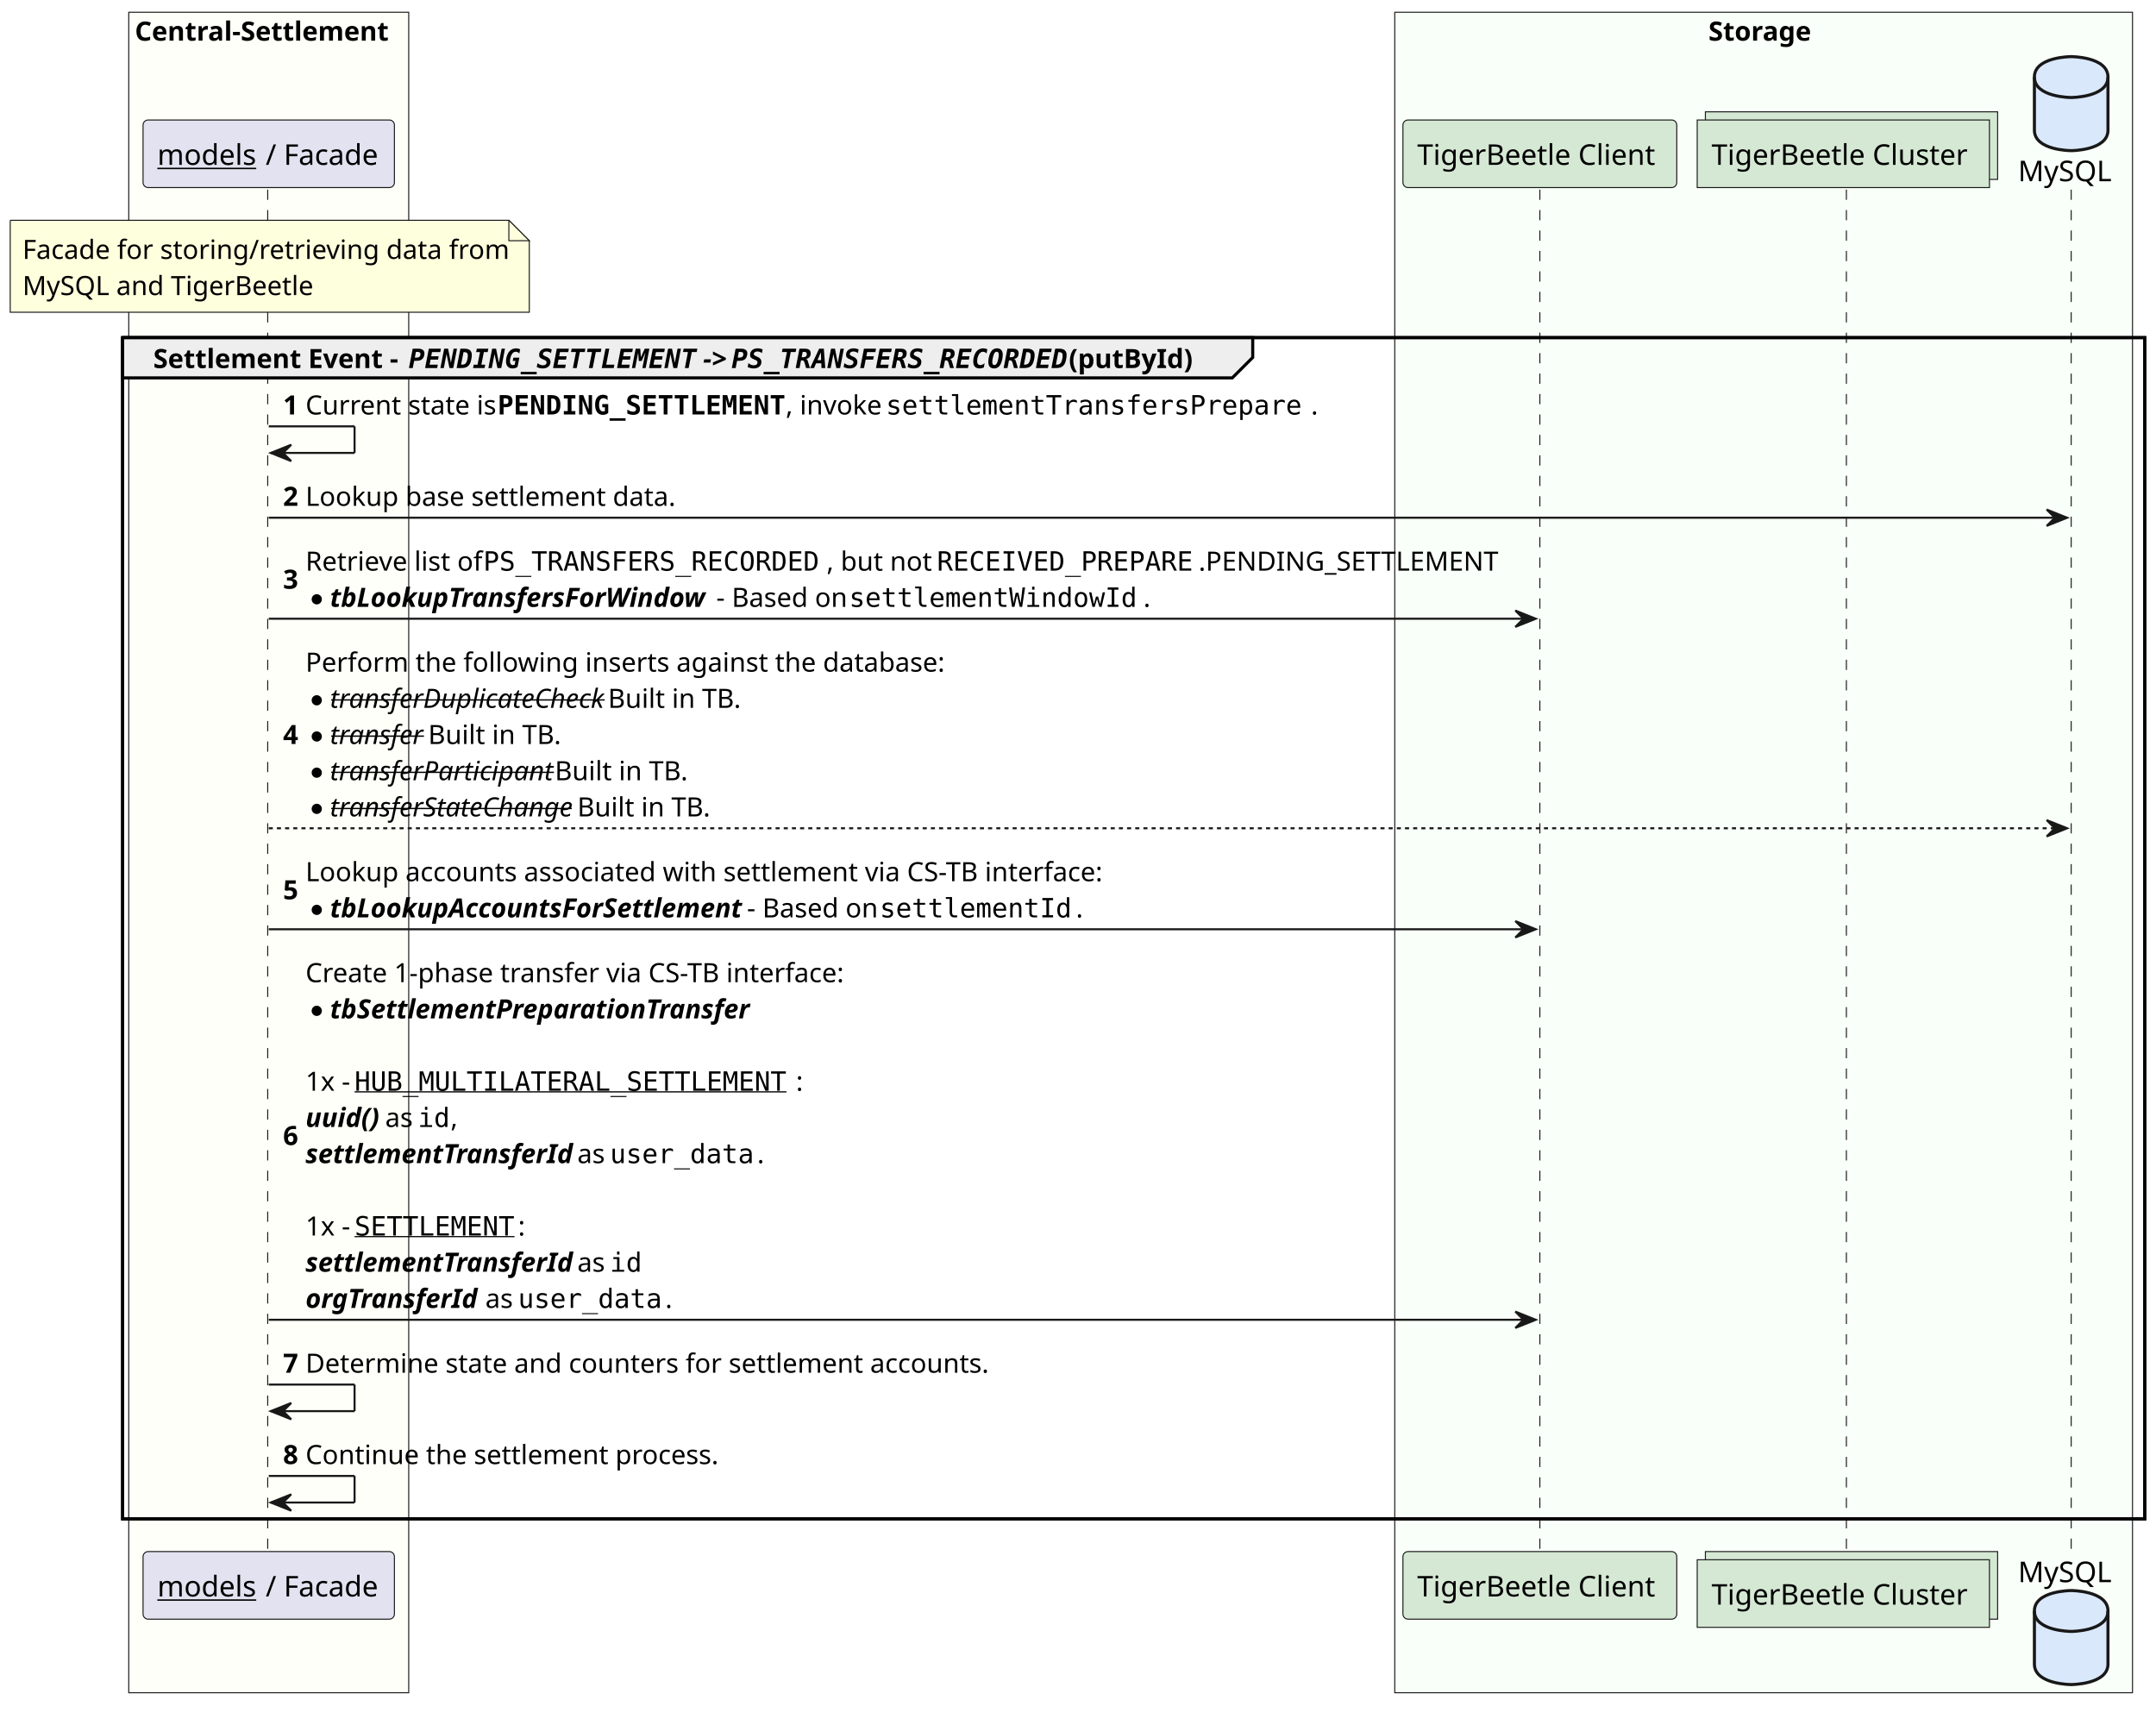
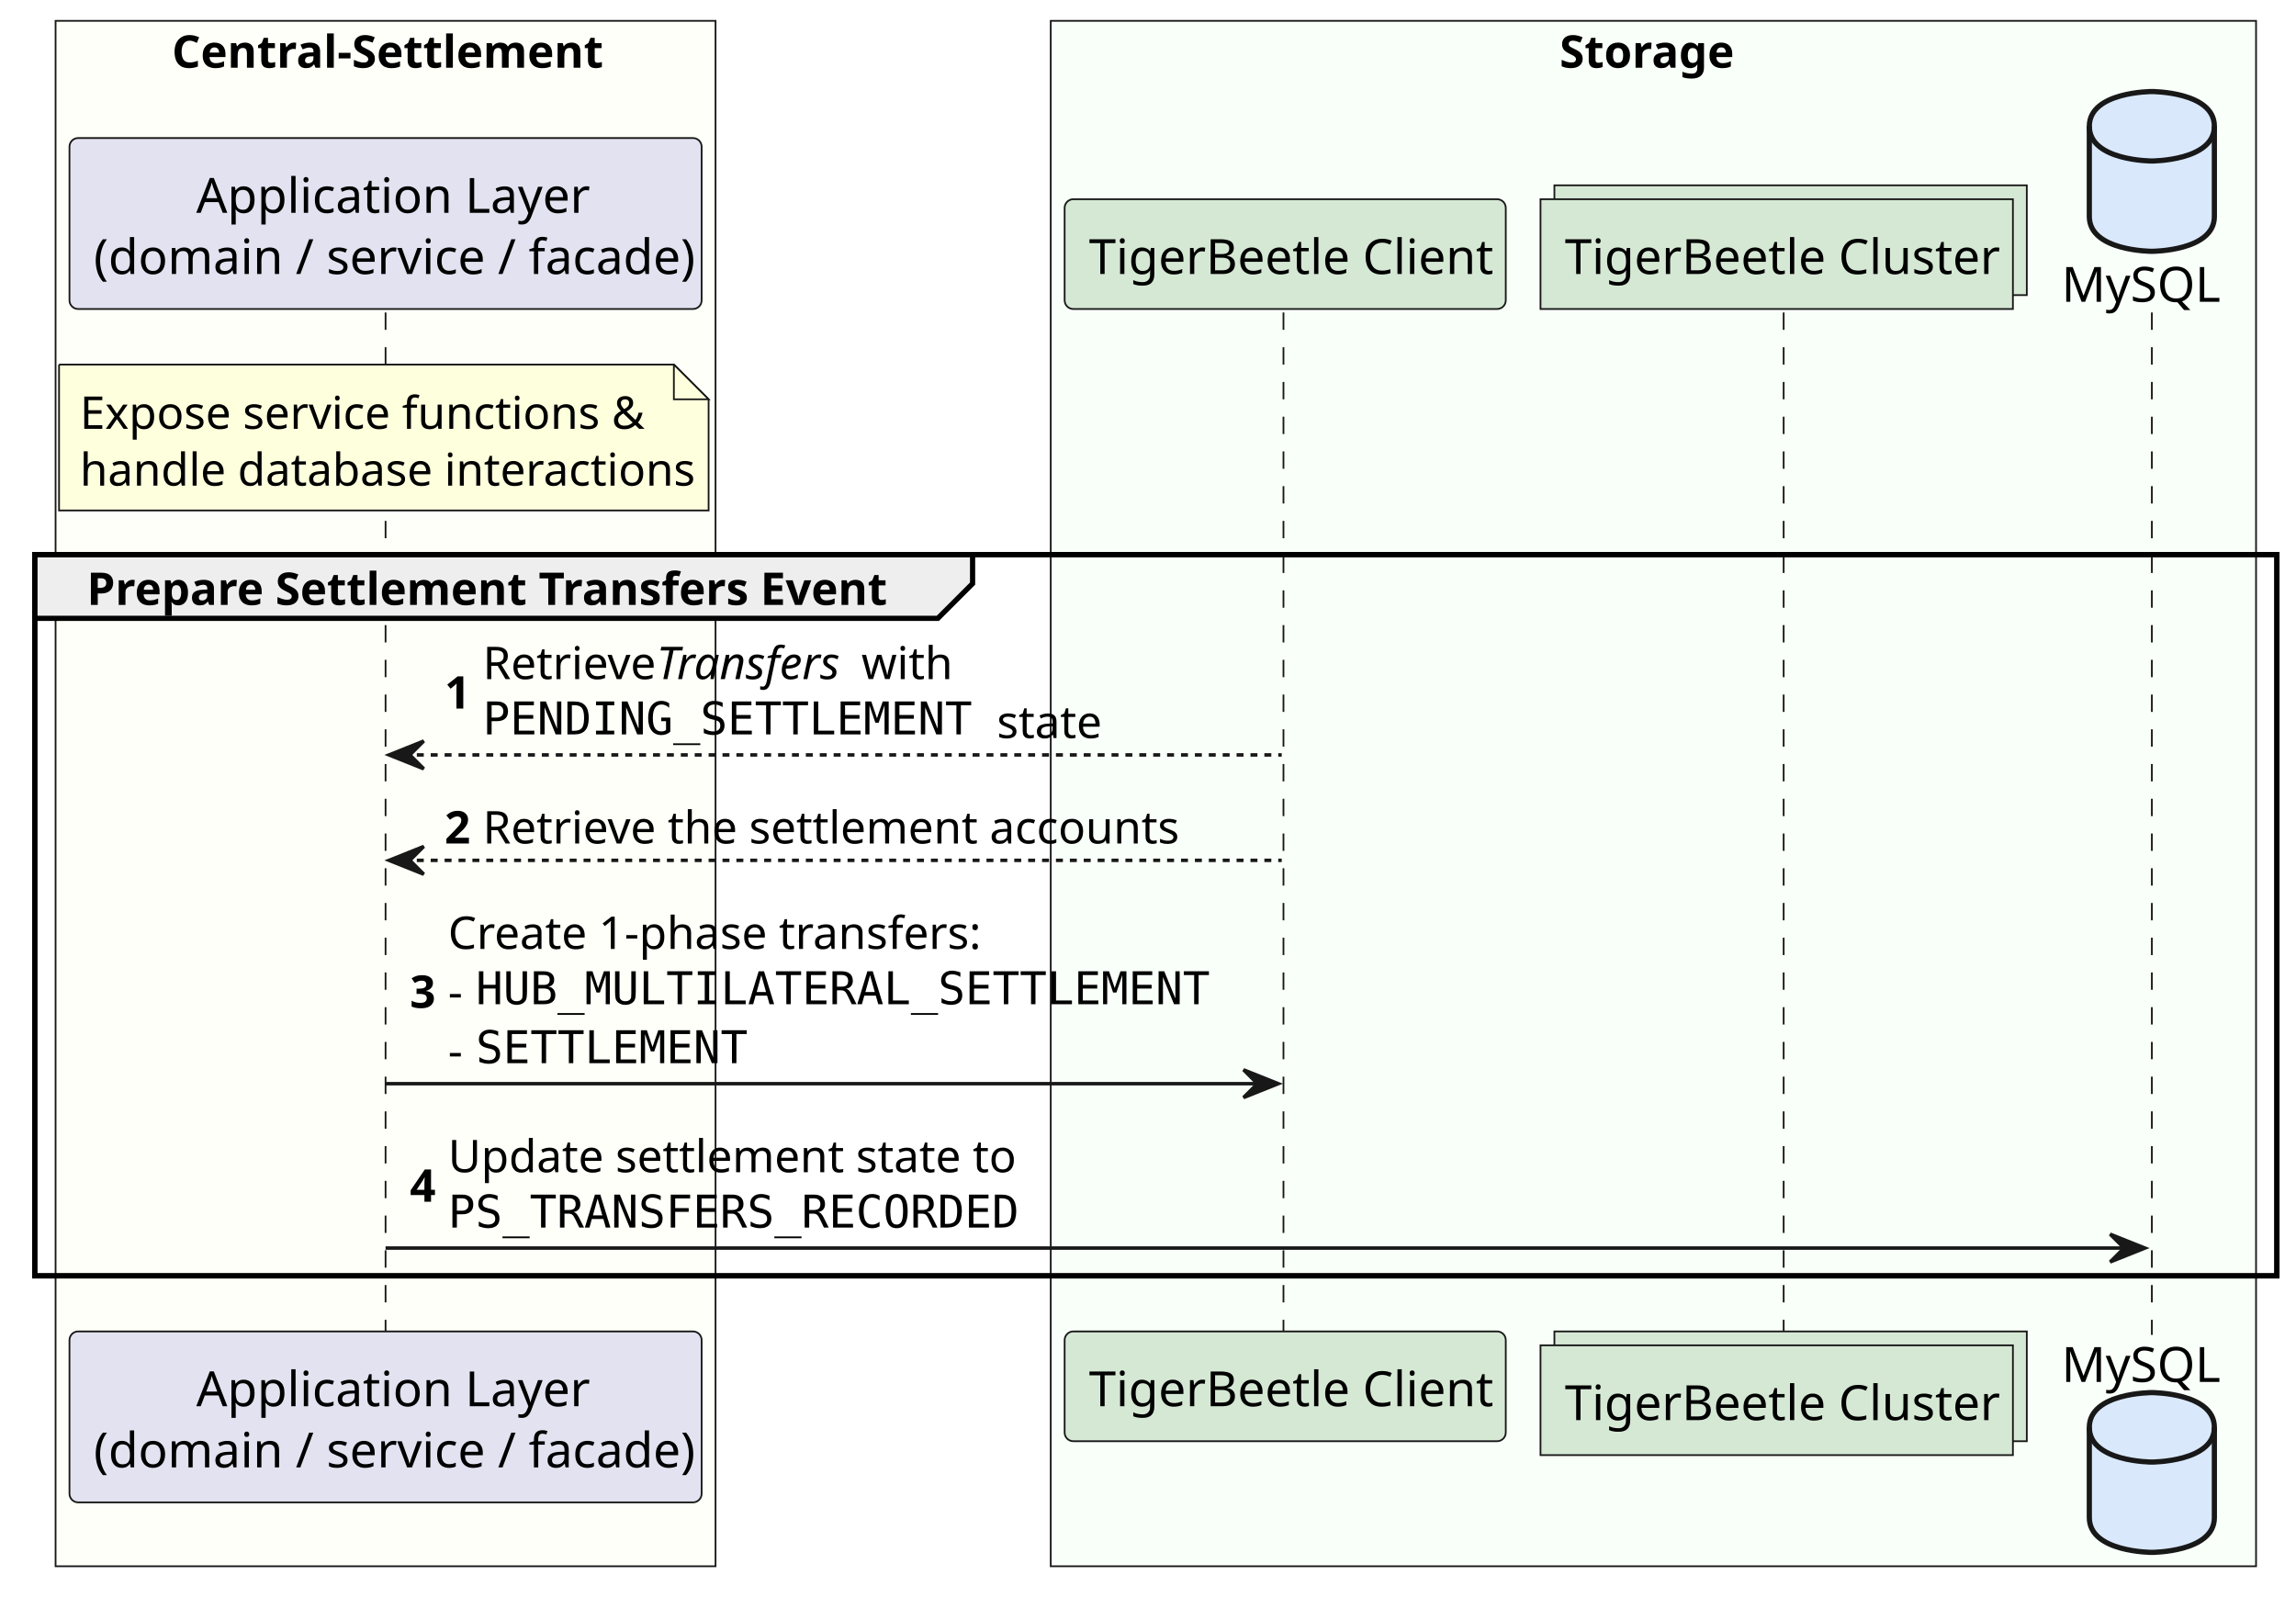
- <svg xmlns="http://www.w3.org/2000/svg" contentStyleType="text/css" height="841px" preserveAspectRatio="none" style="width:1055px;height:841px;background:#FFFFFF;" version="1.1" viewBox="0 0 1055 841" width="1055px" zoomAndPan="magnify">
+ <svg xmlns="http://www.w3.org/2000/svg" contentStyleType="text/css" height="463px" preserveAspectRatio="none" style="width:661px;height:463px;background:#FFFFFF;" version="1.1" viewBox="0 0 661 463" width="661px" zoomAndPan="magnify">
  <defs />
  <g>
-     <rect fill="#FFFFF9" height="822.198" style="stroke:#181818;stroke-width:0.5;" width="137" x="63" y="6" />
-     <text fill="#000000" font-family="sans-serif" font-size="13" font-weight="bold" lengthAdjust="spacing" textLength="128" x="66" y="19.897">Central-Settlement</text>
-     <rect fill="#F9FFF9" height="822.198" style="stroke:#181818;stroke-width:0.5;" width="361" x="682.5" y="6" />
-     <text fill="#000000" font-family="sans-serif" font-size="13" font-weight="bold" lengthAdjust="spacing" textLength="51" x="836" y="19.897">Storage</text>
-     <rect height="577.944" style="stroke:#000000;stroke-width:1.5;fill:none;" width="989.5" x="60" y="165.186" />
-     <line style="stroke:#181818;stroke-width:0.5;fill:none;stroke-dasharray:5.0,5.0;" x1="131" x2="131" y1="92.774" y2="760.13" />
-     <line style="stroke:#181818;stroke-width:0.5;fill:none;stroke-dasharray:5.0,5.0;" x1="753.5" x2="753.5" y1="92.774" y2="760.13" />
-     <line style="stroke:#181818;stroke-width:0.5;fill:none;stroke-dasharray:5.0,5.0;" x1="903.5" x2="903.5" y1="92.774" y2="760.13" />
-     <line style="stroke:#181818;stroke-width:0.5;fill:none;stroke-dasharray:5.0,5.0;" x1="1013.5" x2="1013.5" y1="92.774" y2="760.13" />
-     <rect fill="#E2E2F0" height="33.068" rx="2.5" ry="2.5" style="stroke:#181818;stroke-width:0.5;" width="123" x="70" y="58.706" />
-     <text fill="#000000" font-family="sans-serif" font-size="14" lengthAdjust="spacing" text-decoration="underline" textLength="49" x="77" y="80.672">models</text>
-     <text fill="#000000" font-family="sans-serif" font-size="14" lengthAdjust="spacing" textLength="56" x="130" y="80.672">/ Facade</text>
-     <rect fill="#E2E2F0" height="33.068" rx="2.5" ry="2.5" style="stroke:#181818;stroke-width:0.5;" width="123" x="70" y="759.13" />
-     <text fill="#000000" font-family="sans-serif" font-size="14" lengthAdjust="spacing" text-decoration="underline" textLength="49" x="77" y="781.096">models</text>
-     <text fill="#000000" font-family="sans-serif" font-size="14" lengthAdjust="spacing" textLength="56" x="130" y="781.096">/ Facade</text>
-     <rect fill="#D5E8D4" height="33.068" rx="2.5" ry="2.5" style="stroke:#181818;stroke-width:0.5;" width="134" x="686.5" y="58.706" />
-     <text fill="#000000" font-family="sans-serif" font-size="14" lengthAdjust="spacing" textLength="120" x="693.5" y="80.672">TigerBeetle Client</text>
-     <rect fill="#D5E8D4" height="33.068" rx="2.5" ry="2.5" style="stroke:#181818;stroke-width:0.5;" width="134" x="686.5" y="759.13" />
-     <text fill="#000000" font-family="sans-serif" font-size="14" lengthAdjust="spacing" textLength="120" x="693.5" y="781.096">TigerBeetle Client</text>
-     <rect fill="#D5E8D4" height="33.068" style="stroke:#181818;stroke-width:0.5;" width="143" x="834.5" y="54.706" />
-     <rect fill="#D5E8D4" height="33.068" style="stroke:#181818;stroke-width:0.5;" width="143" x="830.5" y="58.706" />
-     <text fill="#000000" font-family="sans-serif" font-size="14" lengthAdjust="spacing" textLength="129" x="837.5" y="80.672">TigerBeetle Cluster</text>
-     <rect fill="#D5E8D4" height="33.068" style="stroke:#181818;stroke-width:0.5;" width="143" x="834.5" y="759.13" />
-     <rect fill="#D5E8D4" height="33.068" style="stroke:#181818;stroke-width:0.5;" width="143" x="830.5" y="763.13" />
-     <text fill="#000000" font-family="sans-serif" font-size="14" lengthAdjust="spacing" textLength="129" x="837.5" y="785.096">TigerBeetle Cluster</text>
-     <text fill="#000000" font-family="sans-serif" font-size="14" lengthAdjust="spacing" textLength="46" x="987.5" y="88.672">MySQL</text>
-     <path d="M995.5,37.706 C995.5,27.706 1013.5,27.706 1013.5,27.706 C1013.5,27.706 1031.5,27.706 1031.5,37.706 L1031.5,63.706 C1031.5,73.706 1013.5,73.706 1013.5,73.706 C1013.5,73.706 995.5,73.706 995.5,63.706 L995.5,37.706 " fill="#DAE8FC" style="stroke:#181818;stroke-width:1.5;" />
-     <path d="M995.5,37.706 C995.5,47.706 1013.5,47.706 1013.5,47.706 C1013.5,47.706 1031.5,47.706 1031.5,37.706 " fill="none" style="stroke:#181818;stroke-width:1.5;" />
-     <text fill="#000000" font-family="sans-serif" font-size="14" lengthAdjust="spacing" textLength="46" x="987.5" y="774.096">MySQL</text>
-     <path d="M995.5,788.198 C995.5,778.198 1013.5,778.198 1013.5,778.198 C1013.5,778.198 1031.5,778.198 1031.5,788.198 L1031.5,814.198 C1031.5,824.198 1013.5,824.198 1013.5,824.198 C1013.5,824.198 995.5,824.198 995.5,814.198 L995.5,788.198 " fill="#DAE8FC" style="stroke:#181818;stroke-width:1.5;" />
-     <path d="M995.5,788.198 C995.5,798.198 1013.5,798.198 1013.5,798.198 C1013.5,798.198 1031.5,798.198 1031.5,788.198 " fill="none" style="stroke:#181818;stroke-width:1.5;" />
-     <path d="M5,107.774 L5,152.774 L259,152.774 L259,117.774 L249,107.774 L5,107.774 " fill="#FEFFDD" style="stroke:#181818;stroke-width:0.5;" />
-     <path d="M249,107.774 L249,117.774 L259,117.774 L249,107.774 " fill="#FEFFDD" style="stroke:#181818;stroke-width:0.5;" />
-     <text fill="#000000" font-family="sans-serif" font-size="13" lengthAdjust="spacing" textLength="233" x="11" y="126.671">Facade for storing/retrieving data from</text>
-     <text fill="#000000" font-family="sans-serif" font-size="13" lengthAdjust="spacing" textLength="139" x="11" y="144.377">MySQL and TigerBeetle</text>
-     <path d="M60,165.186 L613,165.186 L613,174.892 L603,184.892 L60,184.892 L60,165.186 " fill="#EEEEEE" style="stroke:#000000;stroke-width:1.5;" />
-     <rect fill="none" height="577.944" style="stroke:#000000;stroke-width:1.5;" width="989.5" x="60" y="165.186" />
-     <text fill="#000000" font-family="sans-serif" font-size="13" font-weight="bold" lengthAdjust="spacing" textLength="122" x="75" y="180.083">Settlement Event -</text>
-     <text fill="#000000" font-family="monospace" font-size="13" font-style="italic" font-weight="bold" lengthAdjust="spacing" textLength="141" x="200" y="180.083">PENDING_SETTLEMENT</text>
-     <text fill="#000000" font-family="sans-serif" font-size="13" font-style="italic" font-weight="bold" lengthAdjust="spacing" textLength="11" x="344" y="180.083">-&gt;</text>
-     <text fill="#000000" font-family="monospace" font-size="13" font-style="italic" font-weight="bold" lengthAdjust="spacing" textLength="162" x="358" y="180.083">PS_TRANSFERS_RECORDED</text>
-     <text fill="#000000" font-family="sans-serif" font-size="13" font-weight="bold" lengthAdjust="spacing" textLength="60" x="523" y="180.083">(putById)</text>
-     <line style="stroke:#181818;stroke-width:1.0;" x1="131.5" x2="173.5" y1="208.598" y2="208.598" />
-     <line style="stroke:#181818;stroke-width:1.0;" x1="173.5" x2="173.5" y1="208.598" y2="221.598" />
-     <line style="stroke:#181818;stroke-width:1.0;" x1="132.5" x2="173.5" y1="221.598" y2="221.598" />
-     <polygon fill="#181818" points="142.5,217.598,132.5,221.598,142.5,225.598,138.5,221.598" style="stroke:#181818;stroke-width:1.0;" />
-     <text fill="#000000" font-family="sans-serif" font-size="13" font-weight="bold" lengthAdjust="spacing" textLength="7" x="138.5" y="202.789">1</text>
-     <text fill="#000000" font-family="sans-serif" font-size="13" lengthAdjust="spacing" textLength="91" x="149.5" y="202.789">Current state is</text>
-     <text fill="#000000" font-family="monospace" font-size="13" font-weight="bold" lengthAdjust="spacing" textLength="141" x="243.5" y="202.789">PENDING_SETTLEMENT</text>
-     <text fill="#000000" font-family="sans-serif" font-size="13" lengthAdjust="spacing" textLength="46" x="384.5" y="202.789">, invoke</text>
-     <text fill="#000000" font-family="monospace" font-size="13" lengthAdjust="spacing" textLength="208" x="433.5" y="202.789">settlementTransfersPrepare</text>
-     <text fill="#000000" font-family="sans-serif" font-size="13" lengthAdjust="spacing" textLength="3" x="641.5" y="202.789">.</text>
-     <polygon fill="#181818" points="1001.5,249.304,1011.5,253.304,1001.5,257.304,1005.5,253.304" style="stroke:#181818;stroke-width:1.0;" />
-     <line style="stroke:#181818;stroke-width:1.0;" x1="131.5" x2="1007.5" y1="253.304" y2="253.304" />
-     <text fill="#000000" font-family="sans-serif" font-size="13" font-weight="bold" lengthAdjust="spacing" textLength="7" x="138.5" y="247.495">2</text>
-     <text fill="#000000" font-family="sans-serif" font-size="13" lengthAdjust="spacing" textLength="178" x="149.5" y="247.495">Lookup base settlement data.</text>
-     <polygon fill="#181818" points="741.5,298.716,751.5,302.716,741.5,306.716,745.5,302.716" style="stroke:#181818;stroke-width:1.0;" />
-     <line style="stroke:#181818;stroke-width:1.0;" x1="131.5" x2="747.5" y1="302.716" y2="302.716" />
-     <text fill="#000000" font-family="sans-serif" font-size="13" font-weight="bold" lengthAdjust="spacing" textLength="7" x="138.5" y="288.054">3</text>
-     <text fill="#000000" font-family="sans-serif" font-size="13" lengthAdjust="spacing" textLength="84" x="149.5" y="279.201">Retrieve list of</text>
-     <text fill="#000000" font-family="monospace" font-size="13" lengthAdjust="spacing" textLength="168" x="236.5" y="279.201">PS_TRANSFERS_RECORDED</text>
-     <text fill="#000000" font-family="sans-serif" font-size="13" lengthAdjust="spacing" textLength="51" x="404.5" y="279.201">, but not</text>
-     <text fill="#000000" font-family="monospace" font-size="13" lengthAdjust="spacing" textLength="128" x="458.5" y="279.201">RECEIVED_PREPARE</text>
-     <text fill="#000000" font-family="sans-serif" font-size="13" lengthAdjust="spacing" textLength="144" x="586.5" y="279.201">.PENDING_SETTLEMENT</text>
-     <ellipse cx="155" cy="293.216" fill="#000000" rx="2.5" ry="2.5" style="stroke:#000000;stroke-width:0.0;" />
-     <text fill="#000000" font-family="sans-serif" font-size="13" font-style="italic" font-weight="bold" lengthAdjust="spacing" textLength="186" x="161.5" y="296.907">tbLookupTransfersForWindow</text>
-     <text fill="#000000" font-family="sans-serif" font-size="13" lengthAdjust="spacing" textLength="62" x="350.5" y="296.907">- Based on</text>
-     <text fill="#000000" font-family="monospace" font-size="13" lengthAdjust="spacing" textLength="144" x="415.5" y="296.907">settlementWindowId</text>
-     <text fill="#000000" font-family="sans-serif" font-size="13" lengthAdjust="spacing" textLength="3" x="559.5" y="296.907">.</text>
-     <polygon fill="#181818" points="1001.5,401.246,1011.5,405.246,1001.5,409.246,1005.5,405.246" style="stroke:#181818;stroke-width:1.0;" />
-     <line style="stroke:#181818;stroke-width:1.0;stroke-dasharray:2.0,2.0;" x1="131.5" x2="1007.5" y1="405.246" y2="405.246" />
-     <text fill="#000000" font-family="sans-serif" font-size="13" font-weight="bold" lengthAdjust="spacing" textLength="7" x="138.5" y="364.025">4</text>
-     <text fill="#000000" font-family="sans-serif" font-size="13" lengthAdjust="spacing" textLength="304" x="149.5" y="328.613">Perform the following inserts against the database:</text>
-     <ellipse cx="155" cy="342.628" fill="#000000" rx="2.5" ry="2.5" style="stroke:#000000;stroke-width:0.0;" />
-     <text fill="#000000" font-family="sans-serif" font-size="13" font-style="italic" lengthAdjust="spacing" text-decoration="line-through" textLength="133" x="161.5" y="346.319">transferDuplicateCheck</text>
-     <text fill="#000000" font-family="sans-serif" font-size="13" lengthAdjust="spacing" textLength="62" x="297.5" y="346.319">Built in TB.</text>
-     <ellipse cx="155" cy="360.334" fill="#000000" rx="2.5" ry="2.5" style="stroke:#000000;stroke-width:0.0;" />
-     <text fill="#000000" font-family="sans-serif" font-size="13" font-style="italic" lengthAdjust="spacing" text-decoration="line-through" textLength="45" x="161.5" y="364.025">transfer</text>
-     <text fill="#000000" font-family="sans-serif" font-size="13" lengthAdjust="spacing" textLength="62" x="209.5" y="364.025">Built in TB.</text>
-     <ellipse cx="155" cy="378.04" fill="#000000" rx="2.5" ry="2.5" style="stroke:#000000;stroke-width:0.0;" />
-     <text fill="#000000" font-family="sans-serif" font-size="13" font-style="italic" lengthAdjust="spacing" text-decoration="line-through" textLength="107" x="161.5" y="381.731">transferParticipant</text>
-     <text fill="#000000" font-family="sans-serif" font-size="13" lengthAdjust="spacing" textLength="62" x="271.5" y="381.731">Built in TB.</text>
-     <ellipse cx="155" cy="395.746" fill="#000000" rx="2.5" ry="2.5" style="stroke:#000000;stroke-width:0.0;" />
-     <text fill="#000000" font-family="sans-serif" font-size="13" font-style="italic" lengthAdjust="spacing" text-decoration="line-through" textLength="118" x="161.5" y="399.437">transferStateChange</text>
-     <text fill="#000000" font-family="sans-serif" font-size="13" lengthAdjust="spacing" textLength="62" x="282.5" y="399.437">Built in TB.</text>
-     <polygon fill="#181818" points="741.5,450.658,751.5,454.658,741.5,458.658,745.5,454.658" style="stroke:#181818;stroke-width:1.0;" />
-     <line style="stroke:#181818;stroke-width:1.0;" x1="131.5" x2="747.5" y1="454.658" y2="454.658" />
-     <text fill="#000000" font-family="sans-serif" font-size="13" font-weight="bold" lengthAdjust="spacing" textLength="7" x="138.5" y="439.996">5</text>
-     <text fill="#000000" font-family="sans-serif" font-size="13" lengthAdjust="spacing" textLength="381" x="149.5" y="431.143">Lookup accounts associated with settlement via CS-TB interface:</text>
-     <ellipse cx="155" cy="445.158" fill="#000000" rx="2.5" ry="2.5" style="stroke:#000000;stroke-width:0.0;" />
-     <text fill="#000000" font-family="sans-serif" font-size="13" font-style="italic" font-weight="bold" lengthAdjust="spacing" textLength="201" x="161.5" y="448.849">tbLookupAccountsForSettlement</text>
-     <text fill="#000000" font-family="sans-serif" font-size="13" lengthAdjust="spacing" textLength="62" x="365.5" y="448.849">- Based on</text>
-     <text fill="#000000" font-family="monospace" font-size="13" lengthAdjust="spacing" textLength="96" x="430.5" y="448.849">settlementId</text>
-     <text fill="#000000" font-family="sans-serif" font-size="13" lengthAdjust="spacing" textLength="3" x="526.5" y="448.849">.</text>
-     <polygon fill="#181818" points="741.5,641.718,751.5,645.718,741.5,649.718,745.5,645.718" style="stroke:#181818;stroke-width:1.0;" />
-     <line style="stroke:#181818;stroke-width:1.0;" x1="131.5" x2="747.5" y1="645.718" y2="645.718" />
-     <text fill="#000000" font-family="sans-serif" font-size="13" font-weight="bold" lengthAdjust="spacing" textLength="7" x="138.5" y="560.232">6</text>
-     <text fill="#000000" font-family="sans-serif" font-size="13" lengthAdjust="spacing" textLength="254" x="149.5" y="480.555">Create 1-phase transfer via CS-TB interface:</text>
-     <ellipse cx="155" cy="494.57" fill="#000000" rx="2.5" ry="2.5" style="stroke:#000000;stroke-width:0.0;" />
-     <text fill="#000000" font-family="sans-serif" font-size="13" font-style="italic" font-weight="bold" lengthAdjust="spacing" textLength="205" x="161.5" y="498.261">tbSettlementPreparationTransfer</text>
-     <text fill="#000000" font-family="sans-serif" font-size="13" lengthAdjust="spacing" textLength="3" x="149.5" y="515.967"> </text>
-     <text fill="#000000" font-family="sans-serif" font-size="13" lengthAdjust="spacing" textLength="21" x="149.5" y="533.673">1x -</text>
-     <text fill="#000000" font-family="monospace" font-size="13" lengthAdjust="spacing" text-decoration="underline" textLength="216" x="173.5" y="533.673">HUB_MULTILATERAL_SETTLEMENT</text>
-     <text fill="#000000" font-family="sans-serif" font-size="13" lengthAdjust="spacing" textLength="3" x="389.5" y="533.673">:</text>
-     <text fill="#000000" font-family="sans-serif" font-size="13" font-style="italic" font-weight="bold" lengthAdjust="spacing" textLength="36" x="149.5" y="551.379">uuid()</text>
-     <text fill="#000000" font-family="sans-serif" font-size="13" lengthAdjust="spacing" textLength="13" x="188.5" y="551.379">as</text>
-     <text fill="#000000" font-family="monospace" font-size="13" lengthAdjust="spacing" textLength="16" x="204.5" y="551.379">id</text>
-     <text fill="#000000" font-family="sans-serif" font-size="13" lengthAdjust="spacing" textLength="3" x="220.5" y="551.379">,</text>
-     <text fill="#000000" font-family="sans-serif" font-size="13" font-style="italic" font-weight="bold" lengthAdjust="spacing" textLength="130" x="149.5" y="569.085">settlementTransferId</text>
-     <text fill="#000000" font-family="sans-serif" font-size="13" lengthAdjust="spacing" textLength="13" x="282.5" y="569.085">as</text>
-     <text fill="#000000" font-family="monospace" font-size="13" lengthAdjust="spacing" textLength="72" x="298.5" y="569.085">user_data</text>
-     <text fill="#000000" font-family="sans-serif" font-size="13" lengthAdjust="spacing" textLength="3" x="370.5" y="569.085">.</text>
-     <text fill="#000000" font-family="sans-serif" font-size="13" lengthAdjust="spacing" textLength="3" x="149.5" y="586.791"> </text>
-     <text fill="#000000" font-family="sans-serif" font-size="13" lengthAdjust="spacing" textLength="21" x="149.5" y="604.497">1x -</text>
-     <text fill="#000000" font-family="monospace" font-size="13" lengthAdjust="spacing" text-decoration="underline" textLength="80" x="173.5" y="604.497">SETTLEMENT</text>
-     <text fill="#000000" font-family="sans-serif" font-size="13" lengthAdjust="spacing" textLength="3" x="253.5" y="604.497">:</text>
-     <text fill="#000000" font-family="sans-serif" font-size="13" font-style="italic" font-weight="bold" lengthAdjust="spacing" textLength="130" x="149.5" y="622.203">settlementTransferId</text>
-     <text fill="#000000" font-family="sans-serif" font-size="13" lengthAdjust="spacing" textLength="13" x="282.5" y="622.203">as</text>
-     <text fill="#000000" font-family="monospace" font-size="13" lengthAdjust="spacing" textLength="16" x="298.5" y="622.203">id</text>
-     <text fill="#000000" font-family="sans-serif" font-size="13" font-style="italic" font-weight="bold" lengthAdjust="spacing" textLength="85" x="149.5" y="639.909">orgTransferId</text>
-     <text fill="#000000" font-family="sans-serif" font-size="13" lengthAdjust="spacing" textLength="13" x="237.5" y="639.909">as</text>
-     <text fill="#000000" font-family="monospace" font-size="13" lengthAdjust="spacing" textLength="72" x="253.5" y="639.909">user_data</text>
-     <text fill="#000000" font-family="sans-serif" font-size="13" lengthAdjust="spacing" textLength="3" x="325.5" y="639.909">.</text>
-     <line style="stroke:#181818;stroke-width:1.0;" x1="131.5" x2="173.5" y1="677.424" y2="677.424" />
-     <line style="stroke:#181818;stroke-width:1.0;" x1="173.5" x2="173.5" y1="677.424" y2="690.424" />
-     <line style="stroke:#181818;stroke-width:1.0;" x1="132.5" x2="173.5" y1="690.424" y2="690.424" />
-     <polygon fill="#181818" points="142.5,686.424,132.5,690.424,142.5,694.424,138.5,690.424" style="stroke:#181818;stroke-width:1.0;" />
-     <text fill="#000000" font-family="sans-serif" font-size="13" font-weight="bold" lengthAdjust="spacing" textLength="7" x="138.5" y="671.615">7</text>
-     <text fill="#000000" font-family="sans-serif" font-size="13" lengthAdjust="spacing" textLength="326" x="149.5" y="671.615">Determine state and counters for settlement accounts.</text>
-     <line style="stroke:#181818;stroke-width:1.0;" x1="131.5" x2="173.5" y1="722.13" y2="722.13" />
-     <line style="stroke:#181818;stroke-width:1.0;" x1="173.5" x2="173.5" y1="722.13" y2="735.13" />
-     <line style="stroke:#181818;stroke-width:1.0;" x1="132.5" x2="173.5" y1="735.13" y2="735.13" />
-     <polygon fill="#181818" points="142.5,731.13,132.5,735.13,142.5,739.13,138.5,735.13" style="stroke:#181818;stroke-width:1.0;" />
-     <text fill="#000000" font-family="sans-serif" font-size="13" font-weight="bold" lengthAdjust="spacing" textLength="7" x="138.5" y="716.321">8</text>
-     <text fill="#000000" font-family="sans-serif" font-size="13" lengthAdjust="spacing" textLength="198" x="149.5" y="716.321">Continue the settlement process.</text>
+     <rect fill="#FFFFF9" height="444.926" style="stroke:#181818;stroke-width:0.5;" width="190" x="16" y="6" />
+     <text fill="#000000" font-family="sans-serif" font-size="13" font-weight="bold" lengthAdjust="spacing" textLength="119" x="49.5" y="19.495">Central-Settlement</text>
+     <rect fill="#F9FFF9" height="444.926" style="stroke:#181818;stroke-width:0.5;" width="347" x="302.5" y="6" />
+     <text fill="#000000" font-family="sans-serif" font-size="13" font-weight="bold" lengthAdjust="spacing" textLength="50" x="449" y="19.495">Storage</text>
+     <rect height="207.652" style="stroke:#000000;stroke-width:1.5;fill:none;" width="645.5" x="10" y="159.664" />
+     <line style="stroke:#181818;stroke-width:0.5;fill:none;stroke-dasharray:5.0,5.0;" x1="111" x2="111" y1="89.961" y2="384.316" />
+     <line style="stroke:#181818;stroke-width:0.5;fill:none;stroke-dasharray:5.0,5.0;" x1="369.5" x2="369.5" y1="89.961" y2="384.316" />
+     <line style="stroke:#181818;stroke-width:0.5;fill:none;stroke-dasharray:5.0,5.0;" x1="513.5" x2="513.5" y1="89.961" y2="384.316" />
+     <line style="stroke:#181818;stroke-width:0.5;fill:none;stroke-dasharray:5.0,5.0;" x1="619.5" x2="619.5" y1="89.961" y2="384.316" />
+     <rect fill="#E2E2F0" height="49.219" rx="2.5" ry="2.5" style="stroke:#181818;stroke-width:0.5;" width="182" x="20" y="39.742" />
+     <text fill="#000000" font-family="sans-serif" font-size="14" lengthAdjust="spacing" textLength="109" x="56.5" y="61.275">Application Layer</text>
+     <text fill="#000000" font-family="sans-serif" font-size="14" lengthAdjust="spacing" textLength="168" x="27" y="78.885">(domain / service / facade)</text>
+     <rect fill="#E2E2F0" height="49.219" rx="2.5" ry="2.5" style="stroke:#181818;stroke-width:0.5;" width="182" x="20" y="383.316" />
+     <text fill="#000000" font-family="sans-serif" font-size="14" lengthAdjust="spacing" textLength="109" x="56.5" y="404.85">Application Layer</text>
+     <text fill="#000000" font-family="sans-serif" font-size="14" lengthAdjust="spacing" textLength="168" x="27" y="422.459">(domain / service / facade)</text>
+     <rect fill="#D5E8D4" height="31.609" rx="2.5" ry="2.5" style="stroke:#181818;stroke-width:0.5;" width="127" x="306.5" y="57.352" />
+     <text fill="#000000" font-family="sans-serif" font-size="14" lengthAdjust="spacing" textLength="113" x="313.5" y="78.885">TigerBeetle Client</text>
+     <rect fill="#D5E8D4" height="31.609" rx="2.5" ry="2.5" style="stroke:#181818;stroke-width:0.5;" width="127" x="306.5" y="383.316" />
+     <text fill="#000000" font-family="sans-serif" font-size="14" lengthAdjust="spacing" textLength="113" x="313.5" y="404.85">TigerBeetle Client</text>
+     <rect fill="#D5E8D4" height="31.609" style="stroke:#181818;stroke-width:0.5;" width="136" x="447.5" y="53.352" />
+     <rect fill="#D5E8D4" height="31.609" style="stroke:#181818;stroke-width:0.5;" width="136" x="443.5" y="57.352" />
+     <text fill="#000000" font-family="sans-serif" font-size="14" lengthAdjust="spacing" textLength="122" x="450.5" y="78.885">TigerBeetle Cluster</text>
+     <rect fill="#D5E8D4" height="31.609" style="stroke:#181818;stroke-width:0.5;" width="136" x="447.5" y="383.316" />
+     <rect fill="#D5E8D4" height="31.609" style="stroke:#181818;stroke-width:0.5;" width="136" x="443.5" y="387.316" />
+     <text fill="#000000" font-family="sans-serif" font-size="14" lengthAdjust="spacing" textLength="122" x="450.5" y="408.85">TigerBeetle Cluster</text>
+     <text fill="#000000" font-family="sans-serif" font-size="14" lengthAdjust="spacing" textLength="46" x="593.5" y="86.885">MySQL</text>
+     <path d="M601.5,36.352 C601.5,26.352 619.5,26.352 619.5,26.352 C619.5,26.352 637.5,26.352 637.5,36.352 L637.5,62.352 C637.5,72.352 619.5,72.352 619.5,72.352 C619.5,72.352 601.5,72.352 601.5,62.352 L601.5,36.352 " fill="#DAE8FC" style="stroke:#181818;stroke-width:1.5;" />
+     <path d="M601.5,36.352 C601.5,46.352 619.5,46.352 619.5,46.352 C619.5,46.352 637.5,46.352 637.5,36.352 " fill="none" style="stroke:#181818;stroke-width:1.5;" />
+     <text fill="#000000" font-family="sans-serif" font-size="14" lengthAdjust="spacing" textLength="46" x="593.5" y="397.85">MySQL</text>
+     <path d="M601.5,410.926 C601.5,400.926 619.5,400.926 619.5,400.926 C619.5,400.926 637.5,400.926 637.5,410.926 L637.5,436.926 C637.5,446.926 619.5,446.926 619.5,446.926 C619.5,446.926 601.5,446.926 601.5,436.926 L601.5,410.926 " fill="#DAE8FC" style="stroke:#181818;stroke-width:1.5;" />
+     <path d="M601.5,410.926 C601.5,420.926 619.5,420.926 619.5,420.926 C619.5,420.926 637.5,420.926 637.5,410.926 " fill="none" style="stroke:#181818;stroke-width:1.5;" />
+     <path d="M17,104.961 L17,146.961 L204,146.961 L204,114.961 L194,104.961 L17,104.961 " fill="#FEFFDD" style="stroke:#181818;stroke-width:0.5;" />
+     <path d="M194,104.961 L194,114.961 L204,114.961 L194,104.961 " fill="#FEFFDD" style="stroke:#181818;stroke-width:0.5;" />
+     <text fill="#000000" font-family="sans-serif" font-size="13" lengthAdjust="spacing" textLength="157" x="23" y="123.456">Expose service functions &amp;</text>
+     <text fill="#000000" font-family="sans-serif" font-size="13" lengthAdjust="spacing" textLength="166" x="23" y="139.808">handle database interactions</text>
+     <path d="M10,159.664 L280,159.664 L280,168.016 L270,178.016 L10,178.016 L10,159.664 " fill="#EEEEEE" style="stroke:#000000;stroke-width:1.5;" />
+     <rect fill="none" height="207.652" style="stroke:#000000;stroke-width:1.5;" width="645.5" x="10" y="159.664" />
+     <text fill="#000000" font-family="sans-serif" font-size="13" font-weight="bold" lengthAdjust="spacing" textLength="225" x="25" y="174.159">Prepare Settlement Transfers Event</text>
+     <polygon fill="#181818" points="122,213.341,112,217.341,122,221.341,118,217.341" style="stroke:#181818;stroke-width:1.0;" />
+     <line style="stroke:#181818;stroke-width:1.0;stroke-dasharray:2.0,2.0;" x1="116" x2="369" y1="217.341" y2="217.341" />
+     <text fill="#000000" font-family="sans-serif" font-size="13" font-weight="bold" lengthAdjust="spacing" textLength="7" x="128" y="203.998">1</text>
+     <text fill="#000000" font-family="sans-serif" font-size="13" lengthAdjust="spacing" textLength="46" x="139" y="195.511">Retrieve</text>
+     <text fill="#000000" font-family="sans-serif" font-size="13" font-style="italic" lengthAdjust="spacing" textLength="55" x="189" y="195.511">Transfers</text>
+     <text fill="#000000" font-family="sans-serif" font-size="13" lengthAdjust="spacing" textLength="23" x="248" y="195.511">with</text>
+     <text fill="#000000" font-family="monospace" font-size="13" lengthAdjust="spacing" textLength="144" x="139" y="211.437">PENDING_SETTLEMENT</text>
+     <text fill="#000000" font-family="sans-serif" font-size="13" lengthAdjust="spacing" textLength="29" x="287" y="212.484">state</text>
+     <polygon fill="#181818" points="122,243.692,112,247.692,122,251.692,118,247.692" style="stroke:#181818;stroke-width:1.0;" />
+     <line style="stroke:#181818;stroke-width:1.0;stroke-dasharray:2.0,2.0;" x1="116" x2="369" y1="247.692" y2="247.692" />
+     <text fill="#000000" font-family="sans-serif" font-size="13" font-weight="bold" lengthAdjust="spacing" textLength="7" x="128" y="242.836">2</text>
+     <text fill="#000000" font-family="sans-serif" font-size="13" lengthAdjust="spacing" textLength="190" x="139" y="242.836">Retrieve the settlement accounts</text>
+     <polygon fill="#181818" points="358,307.991,368,311.991,358,315.991,362,311.991" style="stroke:#181818;stroke-width:1.0;" />
+     <line style="stroke:#181818;stroke-width:1.0;" x1="111" x2="364" y1="311.991" y2="311.991" />
+     <text fill="#000000" font-family="sans-serif" font-size="13" font-weight="bold" lengthAdjust="spacing" textLength="7" x="118" y="290.161">3</text>
+     <text fill="#000000" font-family="sans-serif" font-size="13" lengthAdjust="spacing" textLength="146" x="129" y="273.188">Create 1-phase transfers:</text>
+     <text fill="#000000" font-family="sans-serif" font-size="13" lengthAdjust="spacing" textLength="4" x="129" y="290.161">-</text>
+     <text fill="#000000" font-family="monospace" font-size="13" lengthAdjust="spacing" textLength="216" x="137" y="289.114">HUB_MULTILATERAL_SETTLEMENT</text>
+     <text fill="#000000" font-family="sans-serif" font-size="13" lengthAdjust="spacing" textLength="4" x="129" y="307.135">-</text>
+     <text fill="#000000" font-family="monospace" font-size="13" lengthAdjust="spacing" textLength="80" x="137" y="306.087">SETTLEMENT</text>
+     <polygon fill="#181818" points="607.5,355.316,617.5,359.316,607.5,363.316,611.5,359.316" style="stroke:#181818;stroke-width:1.0;" />
+     <line style="stroke:#181818;stroke-width:1.0;" x1="111" x2="613.5" y1="359.316" y2="359.316" />
+     <text fill="#000000" font-family="sans-serif" font-size="13" font-weight="bold" lengthAdjust="spacing" textLength="7" x="118" y="345.973">4</text>
+     <text fill="#000000" font-family="sans-serif" font-size="13" lengthAdjust="spacing" textLength="154" x="129" y="337.486">Update settlement state to</text>
+     <text fill="#000000" font-family="monospace" font-size="13" lengthAdjust="spacing" textLength="168" x="129" y="353.413">PS_TRANSFERS_RECORDED</text>
  </g>
</svg>
